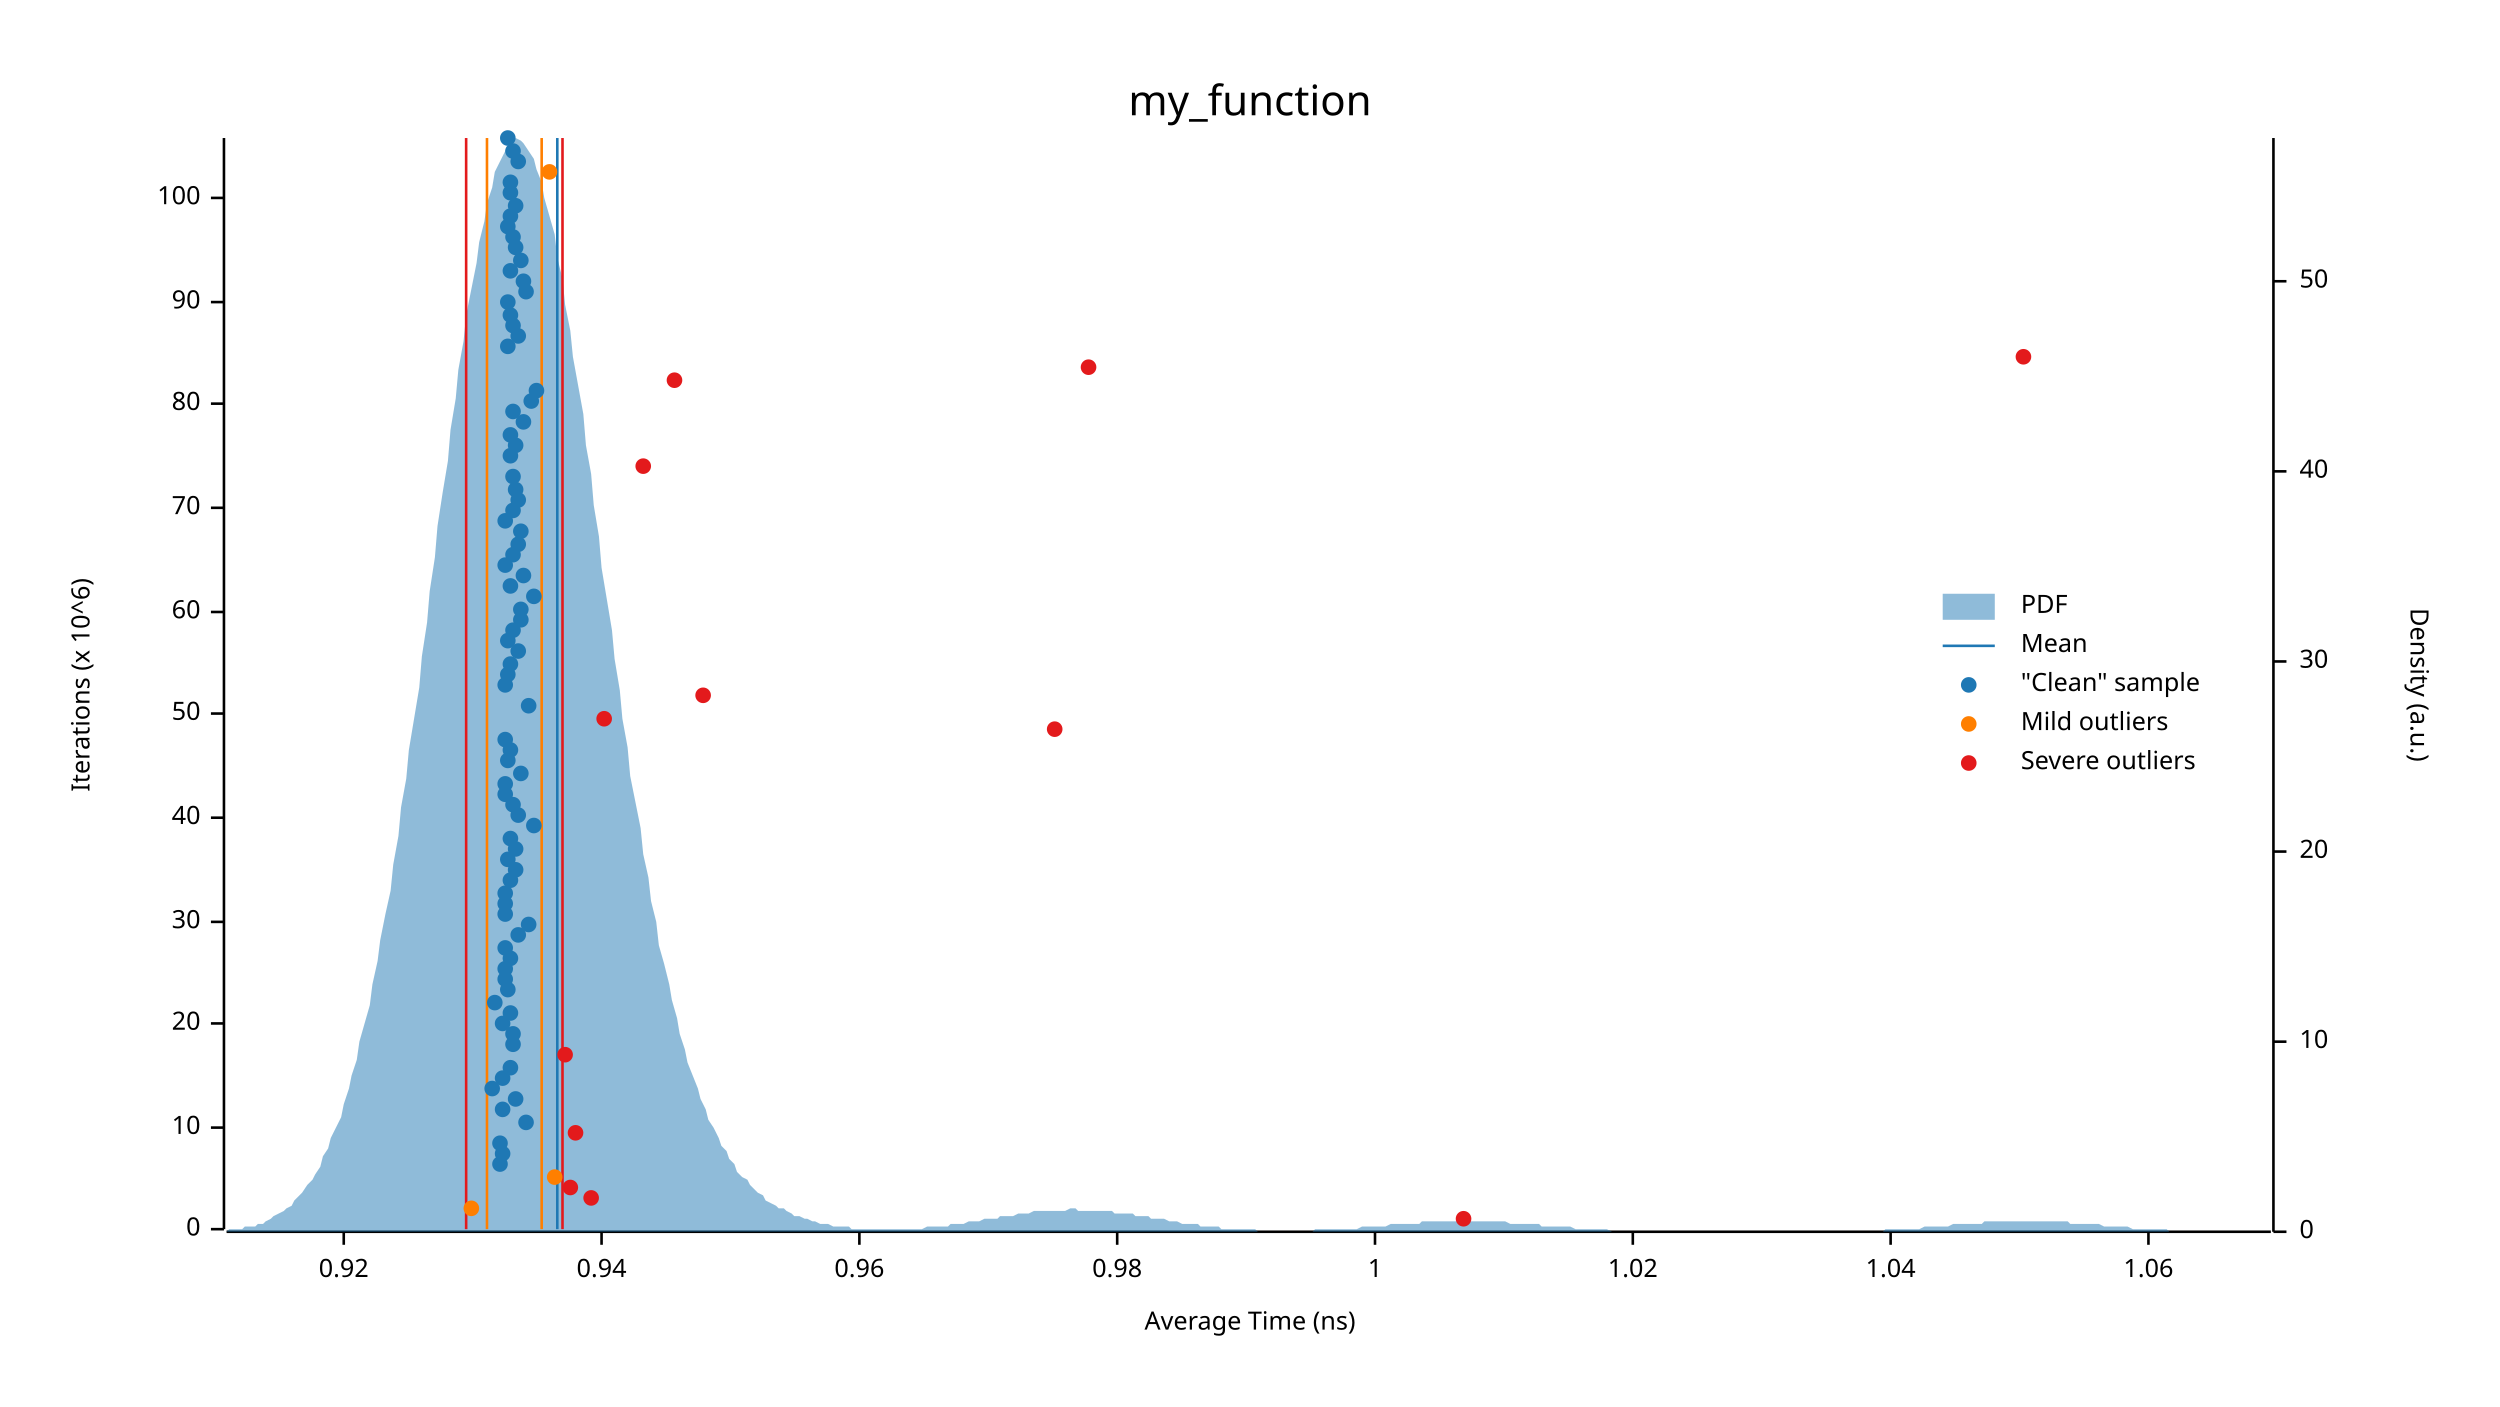
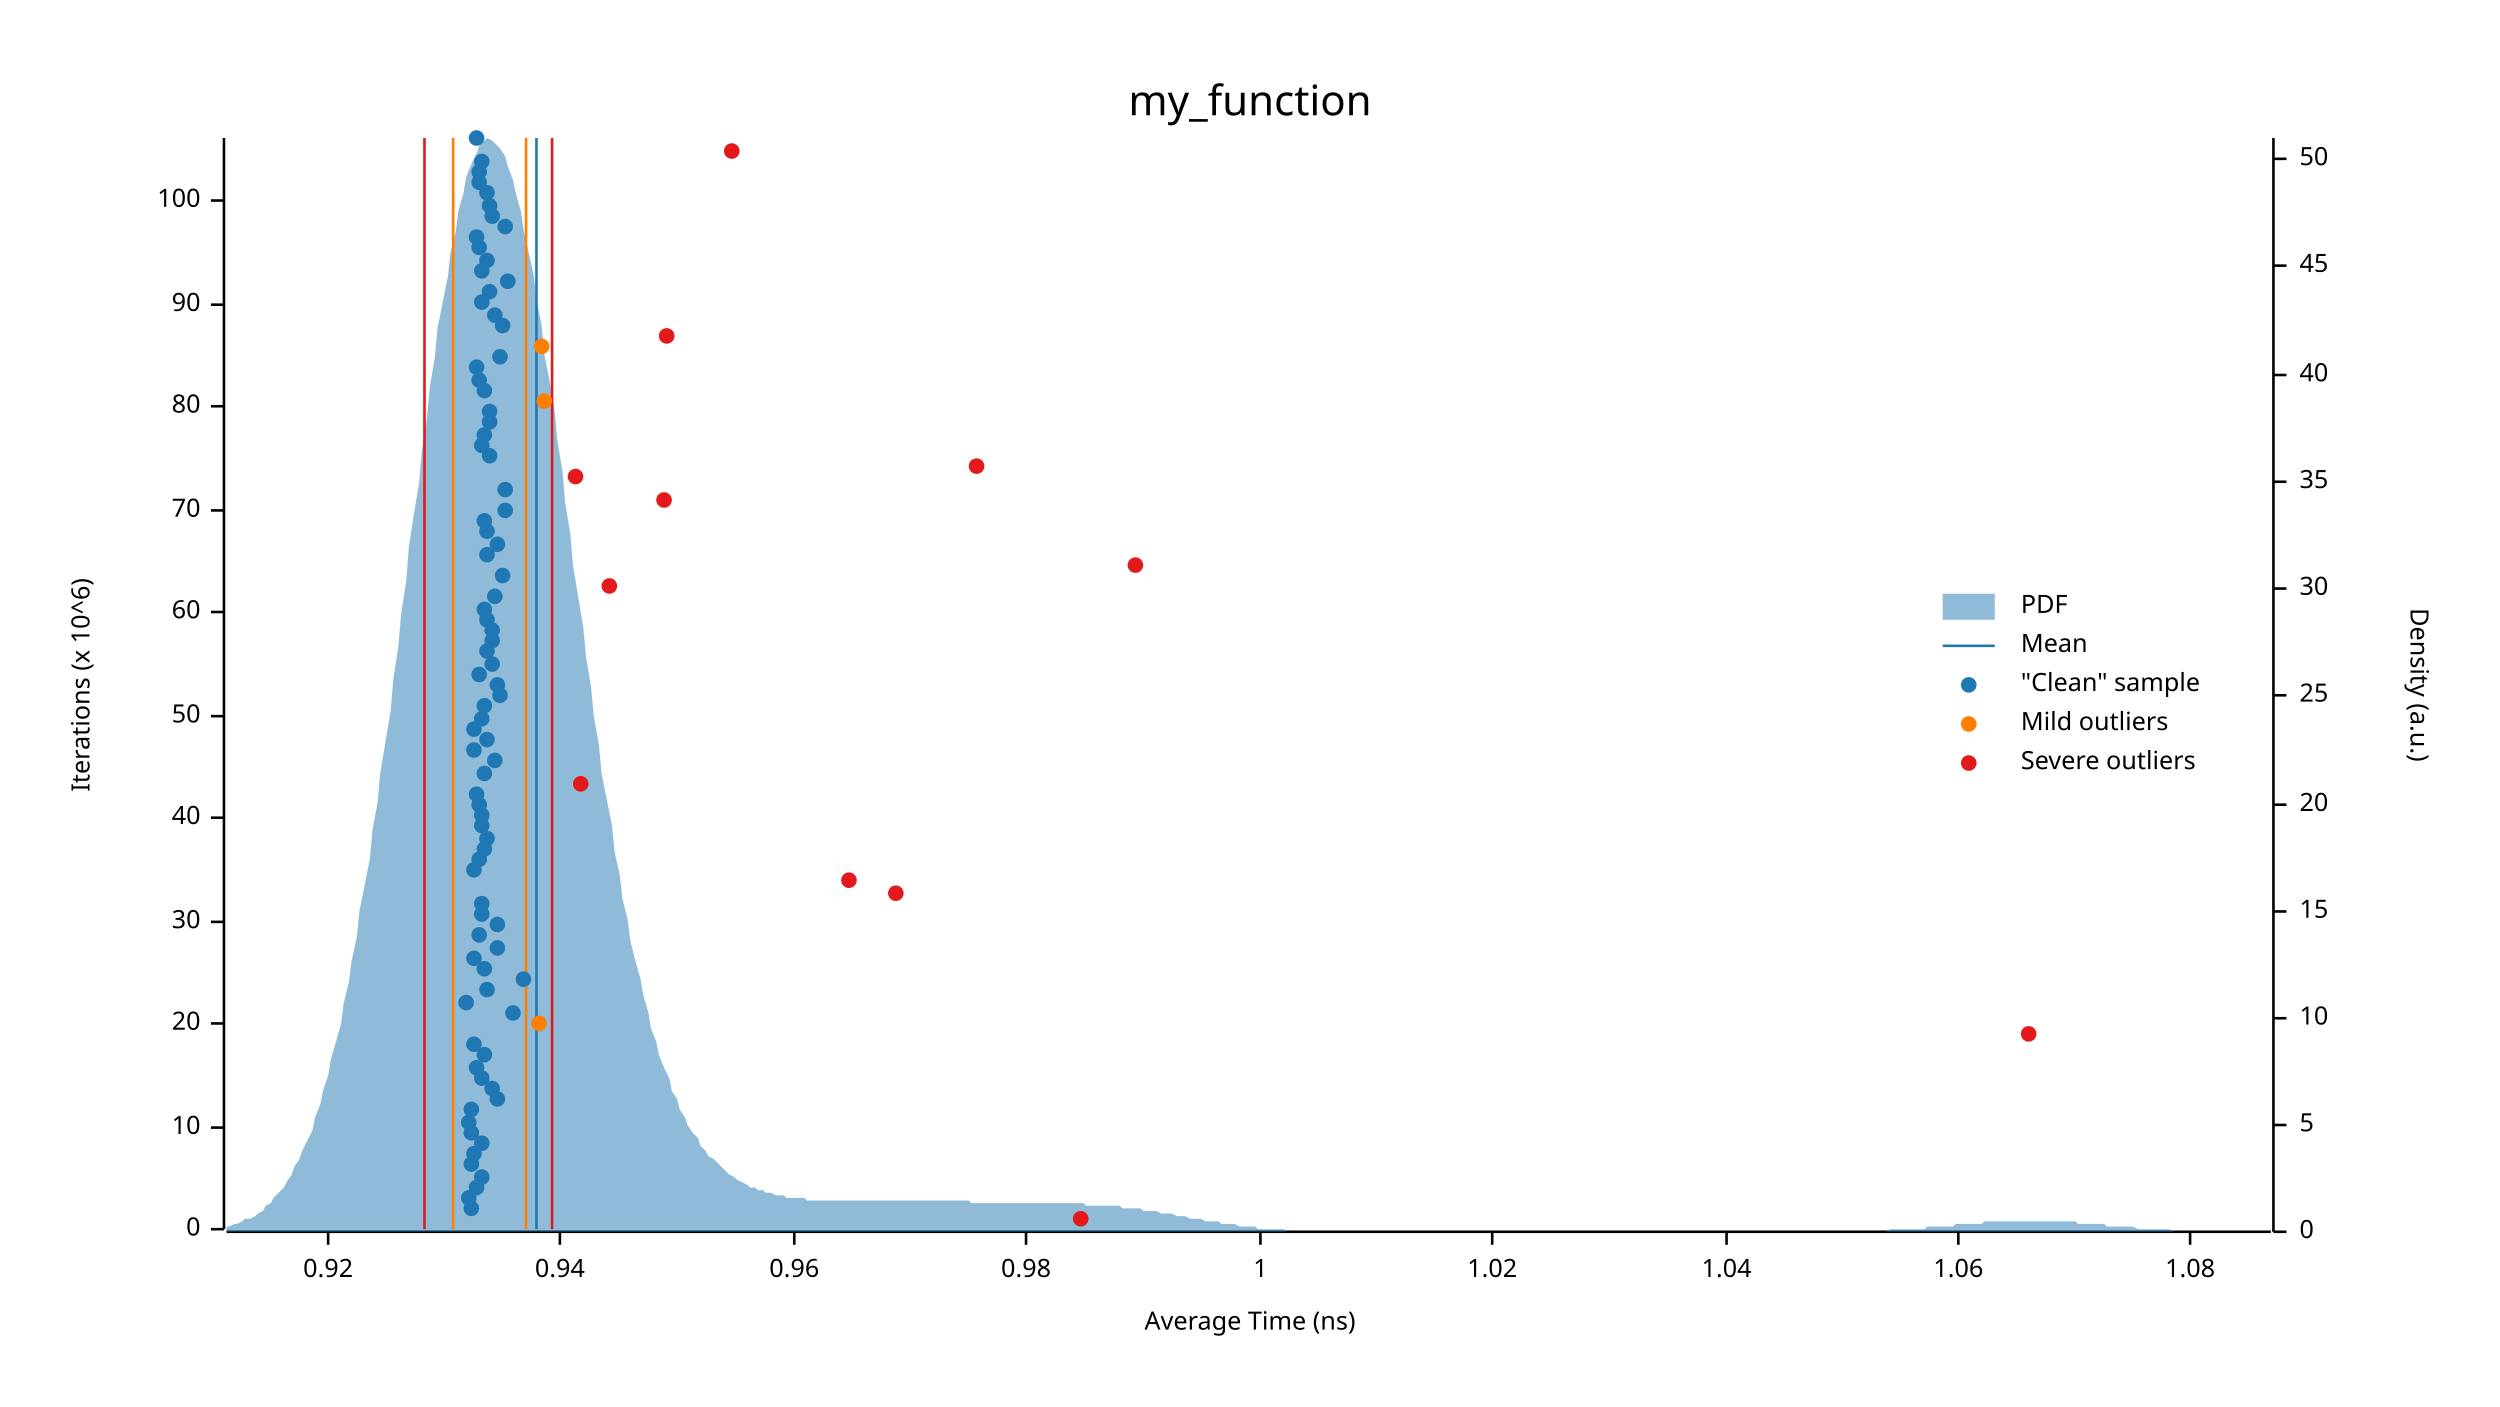
<svg xmlns="http://www.w3.org/2000/svg" width="960" height="540" viewBox="0 0 960 540">
  <text x="480" y="32" dy="0.76em" text-anchor="middle" font-family="sans-serif" font-size="16.129" opacity="1" fill="#000000">
my_function
</text>
  <text x="27" y="263" dy="0.76em" text-anchor="middle" font-family="sans-serif" font-size="9.677" opacity="1" fill="#000000" transform="rotate(270, 27, 263)">
Iterations (x 10^6)
</text>
  <text x="480" y="513" dy="-0.5ex" text-anchor="middle" font-family="sans-serif" font-size="9.677" opacity="1" fill="#000000">
Average Time (ns)
</text>
  <polyline fill="none" opacity="1" stroke="#000000" stroke-width="1" points="86,53 86,472 " />
  <text x="77" y="472" dy="0.5ex" text-anchor="end" font-family="sans-serif" font-size="9.677" opacity="1" fill="#000000">
0
</text>
  <polyline fill="none" opacity="1" stroke="#000000" stroke-width="1" points="81,472 86,472 " />
  <text x="77" y="433" dy="0.5ex" text-anchor="end" font-family="sans-serif" font-size="9.677" opacity="1" fill="#000000">
10
</text>
  <polyline fill="none" opacity="1" stroke="#000000" stroke-width="1" points="81,433 86,433 " />
  <text x="77" y="393" dy="0.5ex" text-anchor="end" font-family="sans-serif" font-size="9.677" opacity="1" fill="#000000">
20
</text>
  <polyline fill="none" opacity="1" stroke="#000000" stroke-width="1" points="81,393 86,393 " />
  <text x="77" y="354" dy="0.5ex" text-anchor="end" font-family="sans-serif" font-size="9.677" opacity="1" fill="#000000">
30
</text>
  <polyline fill="none" opacity="1" stroke="#000000" stroke-width="1" points="81,354 86,354 " />
  <text x="77" y="314" dy="0.5ex" text-anchor="end" font-family="sans-serif" font-size="9.677" opacity="1" fill="#000000">
40
</text>
  <polyline fill="none" opacity="1" stroke="#000000" stroke-width="1" points="81,314 86,314 " />
-   <text x="77" y="274" dy="0.5ex" text-anchor="end" font-family="sans-serif" font-size="9.677" opacity="1" fill="#000000">
+   <text x="77" y="275" dy="0.5ex" text-anchor="end" font-family="sans-serif" font-size="9.677" opacity="1" fill="#000000">
50
</text>
-   <polyline fill="none" opacity="1" stroke="#000000" stroke-width="1" points="81,274 86,274 " />
+   <polyline fill="none" opacity="1" stroke="#000000" stroke-width="1" points="81,275 86,275 " />
  <text x="77" y="235" dy="0.5ex" text-anchor="end" font-family="sans-serif" font-size="9.677" opacity="1" fill="#000000">
60
</text>
  <polyline fill="none" opacity="1" stroke="#000000" stroke-width="1" points="81,235 86,235 " />
-   <text x="77" y="195" dy="0.5ex" text-anchor="end" font-family="sans-serif" font-size="9.677" opacity="1" fill="#000000">
+   <text x="77" y="196" dy="0.5ex" text-anchor="end" font-family="sans-serif" font-size="9.677" opacity="1" fill="#000000">
70
</text>
-   <polyline fill="none" opacity="1" stroke="#000000" stroke-width="1" points="81,195 86,195 " />
-   <text x="77" y="155" dy="0.5ex" text-anchor="end" font-family="sans-serif" font-size="9.677" opacity="1" fill="#000000">
+   <polyline fill="none" opacity="1" stroke="#000000" stroke-width="1" points="81,196 86,196 " />
+   <text x="77" y="156" dy="0.5ex" text-anchor="end" font-family="sans-serif" font-size="9.677" opacity="1" fill="#000000">
80
</text>
-   <polyline fill="none" opacity="1" stroke="#000000" stroke-width="1" points="81,155 86,155 " />
-   <text x="77" y="116" dy="0.5ex" text-anchor="end" font-family="sans-serif" font-size="9.677" opacity="1" fill="#000000">
+   <polyline fill="none" opacity="1" stroke="#000000" stroke-width="1" points="81,156 86,156 " />
+   <text x="77" y="117" dy="0.5ex" text-anchor="end" font-family="sans-serif" font-size="9.677" opacity="1" fill="#000000">
90
</text>
-   <polyline fill="none" opacity="1" stroke="#000000" stroke-width="1" points="81,116 86,116 " />
-   <text x="77" y="76" dy="0.5ex" text-anchor="end" font-family="sans-serif" font-size="9.677" opacity="1" fill="#000000">
+   <polyline fill="none" opacity="1" stroke="#000000" stroke-width="1" points="81,117 86,117 " />
+   <text x="77" y="77" dy="0.5ex" text-anchor="end" font-family="sans-serif" font-size="9.677" opacity="1" fill="#000000">
100
</text>
-   <polyline fill="none" opacity="1" stroke="#000000" stroke-width="1" points="81,76 86,76 " />
+   <polyline fill="none" opacity="1" stroke="#000000" stroke-width="1" points="81,77 86,77 " />
  <polyline fill="none" opacity="1" stroke="#000000" stroke-width="1" points="87,473 872,473 " />
-   <text x="132" y="483" dy="0.76em" text-anchor="middle" font-family="sans-serif" font-size="9.677" opacity="1" fill="#000000">
+   <text x="126" y="483" dy="0.76em" text-anchor="middle" font-family="sans-serif" font-size="9.677" opacity="1" fill="#000000">
0.92
</text>
-   <polyline fill="none" opacity="1" stroke="#000000" stroke-width="1" points="132,473 132,478 " />
-   <text x="231" y="483" dy="0.76em" text-anchor="middle" font-family="sans-serif" font-size="9.677" opacity="1" fill="#000000">
+   <polyline fill="none" opacity="1" stroke="#000000" stroke-width="1" points="126,473 126,478 " />
+   <text x="215" y="483" dy="0.76em" text-anchor="middle" font-family="sans-serif" font-size="9.677" opacity="1" fill="#000000">
0.94
</text>
-   <polyline fill="none" opacity="1" stroke="#000000" stroke-width="1" points="231,473 231,478 " />
-   <text x="330" y="483" dy="0.76em" text-anchor="middle" font-family="sans-serif" font-size="9.677" opacity="1" fill="#000000">
+   <polyline fill="none" opacity="1" stroke="#000000" stroke-width="1" points="215,473 215,478 " />
+   <text x="305" y="483" dy="0.76em" text-anchor="middle" font-family="sans-serif" font-size="9.677" opacity="1" fill="#000000">
0.96
</text>
-   <polyline fill="none" opacity="1" stroke="#000000" stroke-width="1" points="330,473 330,478 " />
-   <text x="429" y="483" dy="0.76em" text-anchor="middle" font-family="sans-serif" font-size="9.677" opacity="1" fill="#000000">
+   <polyline fill="none" opacity="1" stroke="#000000" stroke-width="1" points="305,473 305,478 " />
+   <text x="394" y="483" dy="0.76em" text-anchor="middle" font-family="sans-serif" font-size="9.677" opacity="1" fill="#000000">
0.98
</text>
-   <polyline fill="none" opacity="1" stroke="#000000" stroke-width="1" points="429,473 429,478 " />
-   <text x="528" y="483" dy="0.76em" text-anchor="middle" font-family="sans-serif" font-size="9.677" opacity="1" fill="#000000">
+   <polyline fill="none" opacity="1" stroke="#000000" stroke-width="1" points="394,473 394,478 " />
+   <text x="484" y="483" dy="0.76em" text-anchor="middle" font-family="sans-serif" font-size="9.677" opacity="1" fill="#000000">
1
</text>
-   <polyline fill="none" opacity="1" stroke="#000000" stroke-width="1" points="528,473 528,478 " />
-   <text x="627" y="483" dy="0.76em" text-anchor="middle" font-family="sans-serif" font-size="9.677" opacity="1" fill="#000000">
+   <polyline fill="none" opacity="1" stroke="#000000" stroke-width="1" points="484,473 484,478 " />
+   <text x="573" y="483" dy="0.76em" text-anchor="middle" font-family="sans-serif" font-size="9.677" opacity="1" fill="#000000">
1.02
</text>
-   <polyline fill="none" opacity="1" stroke="#000000" stroke-width="1" points="627,473 627,478 " />
-   <text x="726" y="483" dy="0.76em" text-anchor="middle" font-family="sans-serif" font-size="9.677" opacity="1" fill="#000000">
+   <polyline fill="none" opacity="1" stroke="#000000" stroke-width="1" points="573,473 573,478 " />
+   <text x="663" y="483" dy="0.76em" text-anchor="middle" font-family="sans-serif" font-size="9.677" opacity="1" fill="#000000">
1.04
</text>
-   <polyline fill="none" opacity="1" stroke="#000000" stroke-width="1" points="726,473 726,478 " />
-   <text x="825" y="483" dy="0.76em" text-anchor="middle" font-family="sans-serif" font-size="9.677" opacity="1" fill="#000000">
+   <polyline fill="none" opacity="1" stroke="#000000" stroke-width="1" points="663,473 663,478 " />
+   <text x="752" y="483" dy="0.76em" text-anchor="middle" font-family="sans-serif" font-size="9.677" opacity="1" fill="#000000">
1.06
</text>
-   <polyline fill="none" opacity="1" stroke="#000000" stroke-width="1" points="825,473 825,478 " />
+   <polyline fill="none" opacity="1" stroke="#000000" stroke-width="1" points="752,473 752,478 " />
+   <text x="841" y="483" dy="0.76em" text-anchor="middle" font-family="sans-serif" font-size="9.677" opacity="1" fill="#000000">
+ 1.08
+ </text>
+   <polyline fill="none" opacity="1" stroke="#000000" stroke-width="1" points="841,473 841,478 " />
  <text x="933" y="263" dy="0.76em" text-anchor="middle" font-family="sans-serif" font-size="9.677" opacity="1" fill="#000000" transform="rotate(90, 933, 263)">
Density (a.u.)
</text>
  <polyline fill="none" opacity="1" stroke="#000000" stroke-width="1" points="873,53 873,473 " />
  <text x="883" y="473" dy="0.5ex" text-anchor="start" font-family="sans-serif" font-size="9.677" opacity="1" fill="#000000">
0
</text>
  <polyline fill="none" opacity="1" stroke="#000000" stroke-width="1" points="873,473 878,473 " />
-   <text x="883" y="400" dy="0.5ex" text-anchor="start" font-family="sans-serif" font-size="9.677" opacity="1" fill="#000000">
+   <text x="883" y="432" dy="0.5ex" text-anchor="start" font-family="sans-serif" font-size="9.677" opacity="1" fill="#000000">
+ 5
+ </text>
+   <polyline fill="none" opacity="1" stroke="#000000" stroke-width="1" points="873,432 878,432 " />
+   <text x="883" y="391" dy="0.5ex" text-anchor="start" font-family="sans-serif" font-size="9.677" opacity="1" fill="#000000">
10
</text>
-   <polyline fill="none" opacity="1" stroke="#000000" stroke-width="1" points="873,400 878,400 " />
-   <text x="883" y="327" dy="0.5ex" text-anchor="start" font-family="sans-serif" font-size="9.677" opacity="1" fill="#000000">
+   <polyline fill="none" opacity="1" stroke="#000000" stroke-width="1" points="873,391 878,391 " />
+   <text x="883" y="350" dy="0.5ex" text-anchor="start" font-family="sans-serif" font-size="9.677" opacity="1" fill="#000000">
+ 15
+ </text>
+   <polyline fill="none" opacity="1" stroke="#000000" stroke-width="1" points="873,350 878,350 " />
+   <text x="883" y="309" dy="0.5ex" text-anchor="start" font-family="sans-serif" font-size="9.677" opacity="1" fill="#000000">
20
</text>
-   <polyline fill="none" opacity="1" stroke="#000000" stroke-width="1" points="873,327 878,327 " />
-   <text x="883" y="254" dy="0.5ex" text-anchor="start" font-family="sans-serif" font-size="9.677" opacity="1" fill="#000000">
+   <polyline fill="none" opacity="1" stroke="#000000" stroke-width="1" points="873,309 878,309 " />
+   <text x="883" y="267" dy="0.5ex" text-anchor="start" font-family="sans-serif" font-size="9.677" opacity="1" fill="#000000">
+ 25
+ </text>
+   <polyline fill="none" opacity="1" stroke="#000000" stroke-width="1" points="873,267 878,267 " />
+   <text x="883" y="226" dy="0.5ex" text-anchor="start" font-family="sans-serif" font-size="9.677" opacity="1" fill="#000000">
30
</text>
-   <polyline fill="none" opacity="1" stroke="#000000" stroke-width="1" points="873,254 878,254 " />
-   <text x="883" y="181" dy="0.5ex" text-anchor="start" font-family="sans-serif" font-size="9.677" opacity="1" fill="#000000">
+   <polyline fill="none" opacity="1" stroke="#000000" stroke-width="1" points="873,226 878,226 " />
+   <text x="883" y="185" dy="0.5ex" text-anchor="start" font-family="sans-serif" font-size="9.677" opacity="1" fill="#000000">
+ 35
+ </text>
+   <polyline fill="none" opacity="1" stroke="#000000" stroke-width="1" points="873,185 878,185 " />
+   <text x="883" y="144" dy="0.5ex" text-anchor="start" font-family="sans-serif" font-size="9.677" opacity="1" fill="#000000">
40
</text>
-   <polyline fill="none" opacity="1" stroke="#000000" stroke-width="1" points="873,181 878,181 " />
-   <text x="883" y="108" dy="0.5ex" text-anchor="start" font-family="sans-serif" font-size="9.677" opacity="1" fill="#000000">
+   <polyline fill="none" opacity="1" stroke="#000000" stroke-width="1" points="873,144 878,144 " />
+   <text x="883" y="102" dy="0.5ex" text-anchor="start" font-family="sans-serif" font-size="9.677" opacity="1" fill="#000000">
+ 45
+ </text>
+   <polyline fill="none" opacity="1" stroke="#000000" stroke-width="1" points="873,102 878,102 " />
+   <text x="883" y="61" dy="0.5ex" text-anchor="start" font-family="sans-serif" font-size="9.677" opacity="1" fill="#000000">
50
</text>
-   <polyline fill="none" opacity="1" stroke="#000000" stroke-width="1" points="873,108 878,108 " />
-   <polygon opacity="0.5" fill="#1F78B4" points="87,473 88,472 90,472 91,472 93,472 94,471 96,471 98,471 99,470 101,470 102,469 104,468 105,467 107,466 109,465 110,464 112,463 113,461 115,459 116,458 118,455 120,453 121,451 123,448 124,444 126,441 127,437 129,433 131,429 132,424 134,418 135,413 137,407 138,400 140,393 142,386 143,378 145,369 146,361 148,351 150,342 151,332 153,321 154,310 156,299 157,288 159,276 161,264 162,252 164,239 165,227 167,214 168,202 170,189 172,177 173,165 175,153 176,142 178,131 179,121 181,111 183,101 184,93 186,85 187,78 189,72 190,66 192,62 194,58 195,56 197,54 198,53 200,54 201,55 203,58 205,61 206,65 208,70 209,76 211,83 213,90 214,99 216,107 217,117 219,127 220,137 222,148 224,159 225,171 227,182 228,194 230,206 231,218 233,230 235,242 236,253 238,265 239,276 241,287 242,298 244,308 246,318 247,328 249,337 250,346 252,354 253,363 255,370 257,378 258,384 260,391 261,397 263,403 264,408 266,413 268,418 269,422 271,426 272,430 274,433 276,437 277,440 279,442 280,445 282,447 283,450 285,452 287,453 288,455 290,457 291,458 293,459 294,461 296,462 298,463 299,464 301,464 302,465 304,466 305,467 307,467 309,468 310,468 312,469 313,469 315,470 316,470 318,470 320,471 321,471 323,471 324,471 326,471 327,472 329,472 331,472 332,472 334,472 335,472 337,472 339,472 340,472 342,472 343,472 345,472 346,472 348,472 350,472 351,472 353,472 354,472 356,471 357,471 359,471 361,471 362,471 364,471 365,470 367,470 368,470 370,470 372,469 373,469 375,469 376,469 378,468 379,468 381,468 383,468 384,467 386,467 387,467 389,467 391,466 392,466 394,466 395,466 397,465 398,465 400,465 402,465 403,465 405,465 406,465 408,465 409,465 411,464 413,464 414,465 416,465 417,465 419,465 420,465 422,465 424,465 425,465 427,465 428,466 430,466 431,466 433,466 435,466 436,467 438,467 439,467 441,467 442,468 444,468 446,468 447,468 449,469 450,469 452,469 454,470 455,470 457,470 458,470 460,470 461,471 463,471 465,471 466,471 468,471 469,472 471,472 472,472 474,472 476,472 477,472 479,472 480,472 482,472 483,473 485,473 487,473 488,473 490,473 491,473 493,473 494,473 496,473 498,473 499,473 501,473 502,473 504,473 505,472 507,472 509,472 510,472 512,472 513,472 515,472 517,472 518,472 520,472 521,472 523,471 524,471 526,471 528,471 529,471 531,471 532,471 534,470 535,470 537,470 539,470 540,470 542,470 543,470 545,470 546,469 548,469 550,469 551,469 553,469 554,469 556,469 557,469 559,469 561,469 562,469 564,469 565,469 567,469 568,469 570,469 572,469 573,469 575,469 576,469 578,469 580,470 581,470 583,470 584,470 586,470 587,470 589,470 591,470 592,471 594,471 595,471 597,471 598,471 600,471 602,471 603,471 605,472 606,472 608,472 609,472 611,472 613,472 614,472 616,472 617,472 619,473 620,473 622,473 624,473 625,473 627,473 628,473 630,473 632,473 633,473 635,473 636,473 638,473 639,473 641,473 643,473 644,473 646,473 647,473 649,473 650,473 652,473 654,473 655,473 657,473 658,473 660,473 661,473 663,473 665,473 666,473 668,473 669,473 671,473 672,473 674,473 676,473 677,473 679,473 680,473 682,473 683,473 685,473 687,473 688,473 690,473 691,473 693,473 695,473 696,473 698,473 699,473 701,473 702,473 704,473 706,473 707,473 709,473 710,473 712,473 713,473 715,473 717,473 718,473 720,473 721,473 723,473 724,472 726,472 728,472 729,472 731,472 732,472 734,472 735,472 737,472 739,471 740,471 742,471 743,471 745,471 746,471 748,471 750,470 751,470 753,470 754,470 756,470 758,470 759,470 761,470 762,469 764,469 765,469 767,469 769,469 770,469 772,469 773,469 775,469 776,469 778,469 780,469 781,469 783,469 784,469 786,469 787,469 789,469 791,469 792,469 794,469 795,470 797,470 798,470 800,470 802,470 803,470 805,470 806,470 808,471 809,471 811,471 813,471 814,471 816,471 817,471 819,472 821,472 822,472 824,472 825,472 827,472 828,472 830,472 832,472 833,473 835,473 836,473 838,473 839,473 841,473 843,473 844,473 846,473 847,473 849,473 850,473 852,473 854,473 855,473 857,473 858,473 860,473 861,473 863,473 865,473 866,473 868,473 869,473 871,473 873,473 873,473 87,473 " />
-   <polyline fill="none" opacity="1" stroke="#1F78B4" stroke-width="1" points="214,472 214,53 " />
-   <polyline fill="none" opacity="1" stroke="#FF7F00" stroke-width="1" points="187,472 187,53 " />
-   <polyline fill="none" opacity="1" stroke="#FF7F00" stroke-width="1" points="208,472 208,53 " />
-   <polyline fill="none" opacity="1" stroke="#E31A1C" stroke-width="1" points="179,472 179,53 " />
-   <polyline fill="none" opacity="1" stroke="#E31A1C" stroke-width="1" points="216,472 216,53 " />
-   <circle cx="192" cy="447" r="3" opacity="1" fill="#1F78B4" stroke="none" stroke-width="1" />
-   <circle cx="193" cy="443" r="3" opacity="1" fill="#1F78B4" stroke="none" stroke-width="1" />
-   <circle cx="192" cy="439" r="3" opacity="1" fill="#1F78B4" stroke="none" stroke-width="1" />
-   <circle cx="202" cy="431" r="3" opacity="1" fill="#1F78B4" stroke="none" stroke-width="1" />
-   <circle cx="193" cy="426" r="3" opacity="1" fill="#1F78B4" stroke="none" stroke-width="1" />
-   <circle cx="198" cy="422" r="3" opacity="1" fill="#1F78B4" stroke="none" stroke-width="1" />
+   <polyline fill="none" opacity="1" stroke="#000000" stroke-width="1" points="873,61 878,61 " />
+   <polygon opacity="0.5" fill="#1F78B4" points="87,471 88,471 90,470 91,470 93,469 94,468 96,468 98,467 99,466 101,465 102,463 104,462 105,460 107,458 109,456 110,454 112,451 113,448 115,445 116,442 118,438 120,434 121,429 123,424 124,419 126,413 127,407 129,400 131,393 132,385 134,377 135,369 137,360 138,350 140,340 142,330 143,319 145,308 146,297 148,285 150,273 151,261 153,248 154,236 156,223 157,210 159,197 161,185 162,173 164,160 165,149 167,137 168,126 170,116 172,106 173,97 175,89 176,81 178,74 179,68 181,63 183,59 184,56 186,54 187,53 189,54 190,55 192,57 194,60 195,64 197,69 198,74 200,81 201,88 203,97 205,106 206,115 208,125 209,136 211,146 213,158 214,169 216,181 217,193 219,205 220,217 222,229 224,241 225,252 227,264 228,275 230,286 231,297 233,307 235,317 236,327 238,336 239,345 241,353 242,361 244,369 246,376 247,382 249,389 250,395 252,400 253,405 255,410 257,414 258,419 260,422 261,426 263,429 264,432 266,435 268,437 269,440 271,442 272,444 274,445 276,447 277,448 279,450 280,451 282,452 283,453 285,454 287,455 288,456 290,456 291,457 293,457 294,458 296,458 298,459 299,459 301,459 302,460 304,460 305,460 307,460 309,460 310,461 312,461 313,461 315,461 316,461 318,461 320,461 321,461 323,461 324,461 326,461 327,461 329,461 331,461 332,461 334,461 335,461 337,461 339,461 340,461 342,461 343,461 345,461 346,461 348,461 350,461 351,461 353,461 354,461 356,461 357,461 359,461 361,461 362,461 364,461 365,461 367,461 368,461 370,461 372,461 373,462 375,462 376,462 378,462 379,462 381,462 383,462 384,462 386,462 387,462 389,462 391,462 392,462 394,462 395,462 397,462 398,462 400,462 402,462 403,462 405,462 406,462 408,462 409,462 411,462 413,462 414,462 416,462 417,463 419,463 420,463 422,463 424,463 425,463 427,463 428,463 430,463 431,464 433,464 435,464 436,464 438,464 439,465 441,465 442,465 444,465 446,466 447,466 449,466 450,466 452,467 454,467 455,467 457,468 458,468 460,468 461,468 463,469 465,469 466,469 468,469 469,470 471,470 472,470 474,470 476,471 477,471 479,471 480,471 482,471 483,472 485,472 487,472 488,472 490,472 491,472 493,472 494,473 496,473 498,473 499,473 501,473 502,473 504,473 505,473 507,473 509,473 510,473 512,473 513,473 515,473 517,473 518,473 520,473 521,473 523,473 524,473 526,473 528,473 529,473 531,473 532,473 534,473 535,473 537,473 539,473 540,473 542,473 543,473 545,473 546,473 548,473 550,473 551,473 553,473 554,473 556,473 557,473 559,473 561,473 562,473 564,473 565,473 567,473 568,473 570,473 572,473 573,473 575,473 576,473 578,473 580,473 581,473 583,473 584,473 586,473 587,473 589,473 591,473 592,473 594,473 595,473 597,473 598,473 600,473 602,473 603,473 605,473 606,473 608,473 609,473 611,473 613,473 614,473 616,473 617,473 619,473 620,473 622,473 624,473 625,473 627,473 628,473 630,473 632,473 633,473 635,473 636,473 638,473 639,473 641,473 643,473 644,473 646,473 647,473 649,473 650,473 652,473 654,473 655,473 657,473 658,473 660,473 661,473 663,473 665,473 666,473 668,473 669,473 671,473 672,473 674,473 676,473 677,473 679,473 680,473 682,473 683,473 685,473 687,473 688,473 690,473 691,473 693,473 695,473 696,473 698,473 699,473 701,473 702,473 704,473 706,473 707,473 709,473 710,473 712,473 713,473 715,473 717,473 718,473 720,473 721,473 723,473 724,473 726,472 728,472 729,472 731,472 732,472 734,472 735,472 737,472 739,472 740,471 742,471 743,471 745,471 746,471 748,471 750,471 751,470 753,470 754,470 756,470 758,470 759,470 761,470 762,469 764,469 765,469 767,469 769,469 770,469 772,469 773,469 775,469 776,469 778,469 780,469 781,469 783,469 784,469 786,469 787,469 789,469 791,469 792,469 794,469 795,469 797,469 798,470 800,470 802,470 803,470 805,470 806,470 808,470 809,471 811,471 813,471 814,471 816,471 817,471 819,471 821,472 822,472 824,472 825,472 827,472 828,472 830,472 832,472 833,472 835,473 836,473 838,473 839,473 841,473 843,473 844,473 846,473 847,473 849,473 850,473 852,473 854,473 855,473 857,473 858,473 860,473 861,473 863,473 865,473 866,473 868,473 869,473 871,473 873,473 873,473 87,473 " />
+   <polyline fill="none" opacity="1" stroke="#1F78B4" stroke-width="1" points="206,472 206,53 " />
+   <polyline fill="none" opacity="1" stroke="#FF7F00" stroke-width="1" points="174,472 174,53 " />
+   <polyline fill="none" opacity="1" stroke="#FF7F00" stroke-width="1" points="202,472 202,53 " />
+   <polyline fill="none" opacity="1" stroke="#E31A1C" stroke-width="1" points="163,472 163,53 " />
+   <polyline fill="none" opacity="1" stroke="#E31A1C" stroke-width="1" points="212,472 212,53 " />
+   <circle cx="181" cy="464" r="3" opacity="1" fill="#1F78B4" stroke="none" stroke-width="1" />
+   <circle cx="180" cy="460" r="3" opacity="1" fill="#1F78B4" stroke="none" stroke-width="1" />
+   <circle cx="183" cy="456" r="3" opacity="1" fill="#1F78B4" stroke="none" stroke-width="1" />
+   <circle cx="185" cy="452" r="3" opacity="1" fill="#1F78B4" stroke="none" stroke-width="1" />
+   <circle cx="181" cy="447" r="3" opacity="1" fill="#1F78B4" stroke="none" stroke-width="1" />
+   <circle cx="182" cy="443" r="3" opacity="1" fill="#1F78B4" stroke="none" stroke-width="1" />
+   <circle cx="185" cy="439" r="3" opacity="1" fill="#1F78B4" stroke="none" stroke-width="1" />
+   <circle cx="181" cy="435" r="3" opacity="1" fill="#1F78B4" stroke="none" stroke-width="1" />
+   <circle cx="180" cy="431" r="3" opacity="1" fill="#1F78B4" stroke="none" stroke-width="1" />
+   <circle cx="181" cy="426" r="3" opacity="1" fill="#1F78B4" stroke="none" stroke-width="1" />
+   <circle cx="191" cy="422" r="3" opacity="1" fill="#1F78B4" stroke="none" stroke-width="1" />
  <circle cx="189" cy="418" r="3" opacity="1" fill="#1F78B4" stroke="none" stroke-width="1" />
-   <circle cx="193" cy="414" r="3" opacity="1" fill="#1F78B4" stroke="none" stroke-width="1" />
-   <circle cx="196" cy="410" r="3" opacity="1" fill="#1F78B4" stroke="none" stroke-width="1" />
-   <circle cx="197" cy="401" r="3" opacity="1" fill="#1F78B4" stroke="none" stroke-width="1" />
-   <circle cx="197" cy="397" r="3" opacity="1" fill="#1F78B4" stroke="none" stroke-width="1" />
-   <circle cx="193" cy="393" r="3" opacity="1" fill="#1F78B4" stroke="none" stroke-width="1" />
-   <circle cx="196" cy="389" r="3" opacity="1" fill="#1F78B4" stroke="none" stroke-width="1" />
-   <circle cx="190" cy="385" r="3" opacity="1" fill="#1F78B4" stroke="none" stroke-width="1" />
-   <circle cx="195" cy="380" r="3" opacity="1" fill="#1F78B4" stroke="none" stroke-width="1" />
-   <circle cx="194" cy="376" r="3" opacity="1" fill="#1F78B4" stroke="none" stroke-width="1" />
-   <circle cx="194" cy="372" r="3" opacity="1" fill="#1F78B4" stroke="none" stroke-width="1" />
-   <circle cx="196" cy="368" r="3" opacity="1" fill="#1F78B4" stroke="none" stroke-width="1" />
-   <circle cx="194" cy="364" r="3" opacity="1" fill="#1F78B4" stroke="none" stroke-width="1" />
-   <circle cx="199" cy="359" r="3" opacity="1" fill="#1F78B4" stroke="none" stroke-width="1" />
-   <circle cx="203" cy="355" r="3" opacity="1" fill="#1F78B4" stroke="none" stroke-width="1" />
-   <circle cx="194" cy="351" r="3" opacity="1" fill="#1F78B4" stroke="none" stroke-width="1" />
-   <circle cx="194" cy="347" r="3" opacity="1" fill="#1F78B4" stroke="none" stroke-width="1" />
-   <circle cx="194" cy="343" r="3" opacity="1" fill="#1F78B4" stroke="none" stroke-width="1" />
-   <circle cx="196" cy="338" r="3" opacity="1" fill="#1F78B4" stroke="none" stroke-width="1" />
-   <circle cx="198" cy="334" r="3" opacity="1" fill="#1F78B4" stroke="none" stroke-width="1" />
-   <circle cx="195" cy="330" r="3" opacity="1" fill="#1F78B4" stroke="none" stroke-width="1" />
-   <circle cx="198" cy="326" r="3" opacity="1" fill="#1F78B4" stroke="none" stroke-width="1" />
-   <circle cx="196" cy="322" r="3" opacity="1" fill="#1F78B4" stroke="none" stroke-width="1" />
-   <circle cx="205" cy="317" r="3" opacity="1" fill="#1F78B4" stroke="none" stroke-width="1" />
-   <circle cx="199" cy="313" r="3" opacity="1" fill="#1F78B4" stroke="none" stroke-width="1" />
-   <circle cx="197" cy="309" r="3" opacity="1" fill="#1F78B4" stroke="none" stroke-width="1" />
-   <circle cx="194" cy="305" r="3" opacity="1" fill="#1F78B4" stroke="none" stroke-width="1" />
-   <circle cx="194" cy="301" r="3" opacity="1" fill="#1F78B4" stroke="none" stroke-width="1" />
-   <circle cx="200" cy="297" r="3" opacity="1" fill="#1F78B4" stroke="none" stroke-width="1" />
-   <circle cx="195" cy="292" r="3" opacity="1" fill="#1F78B4" stroke="none" stroke-width="1" />
-   <circle cx="196" cy="288" r="3" opacity="1" fill="#1F78B4" stroke="none" stroke-width="1" />
-   <circle cx="194" cy="284" r="3" opacity="1" fill="#1F78B4" stroke="none" stroke-width="1" />
-   <circle cx="203" cy="271" r="3" opacity="1" fill="#1F78B4" stroke="none" stroke-width="1" />
-   <circle cx="194" cy="263" r="3" opacity="1" fill="#1F78B4" stroke="none" stroke-width="1" />
-   <circle cx="195" cy="259" r="3" opacity="1" fill="#1F78B4" stroke="none" stroke-width="1" />
-   <circle cx="196" cy="255" r="3" opacity="1" fill="#1F78B4" stroke="none" stroke-width="1" />
-   <circle cx="199" cy="250" r="3" opacity="1" fill="#1F78B4" stroke="none" stroke-width="1" />
-   <circle cx="195" cy="246" r="3" opacity="1" fill="#1F78B4" stroke="none" stroke-width="1" />
-   <circle cx="197" cy="242" r="3" opacity="1" fill="#1F78B4" stroke="none" stroke-width="1" />
-   <circle cx="200" cy="238" r="3" opacity="1" fill="#1F78B4" stroke="none" stroke-width="1" />
-   <circle cx="200" cy="234" r="3" opacity="1" fill="#1F78B4" stroke="none" stroke-width="1" />
-   <circle cx="205" cy="229" r="3" opacity="1" fill="#1F78B4" stroke="none" stroke-width="1" />
-   <circle cx="196" cy="225" r="3" opacity="1" fill="#1F78B4" stroke="none" stroke-width="1" />
-   <circle cx="201" cy="221" r="3" opacity="1" fill="#1F78B4" stroke="none" stroke-width="1" />
-   <circle cx="194" cy="217" r="3" opacity="1" fill="#1F78B4" stroke="none" stroke-width="1" />
-   <circle cx="197" cy="213" r="3" opacity="1" fill="#1F78B4" stroke="none" stroke-width="1" />
-   <circle cx="199" cy="209" r="3" opacity="1" fill="#1F78B4" stroke="none" stroke-width="1" />
-   <circle cx="200" cy="204" r="3" opacity="1" fill="#1F78B4" stroke="none" stroke-width="1" />
-   <circle cx="194" cy="200" r="3" opacity="1" fill="#1F78B4" stroke="none" stroke-width="1" />
-   <circle cx="197" cy="196" r="3" opacity="1" fill="#1F78B4" stroke="none" stroke-width="1" />
-   <circle cx="199" cy="192" r="3" opacity="1" fill="#1F78B4" stroke="none" stroke-width="1" />
-   <circle cx="198" cy="188" r="3" opacity="1" fill="#1F78B4" stroke="none" stroke-width="1" />
-   <circle cx="197" cy="183" r="3" opacity="1" fill="#1F78B4" stroke="none" stroke-width="1" />
-   <circle cx="196" cy="175" r="3" opacity="1" fill="#1F78B4" stroke="none" stroke-width="1" />
-   <circle cx="198" cy="171" r="3" opacity="1" fill="#1F78B4" stroke="none" stroke-width="1" />
-   <circle cx="196" cy="167" r="3" opacity="1" fill="#1F78B4" stroke="none" stroke-width="1" />
-   <circle cx="201" cy="162" r="3" opacity="1" fill="#1F78B4" stroke="none" stroke-width="1" />
-   <circle cx="197" cy="158" r="3" opacity="1" fill="#1F78B4" stroke="none" stroke-width="1" />
-   <circle cx="204" cy="154" r="3" opacity="1" fill="#1F78B4" stroke="none" stroke-width="1" />
-   <circle cx="206" cy="150" r="3" opacity="1" fill="#1F78B4" stroke="none" stroke-width="1" />
-   <circle cx="195" cy="133" r="3" opacity="1" fill="#1F78B4" stroke="none" stroke-width="1" />
-   <circle cx="199" cy="129" r="3" opacity="1" fill="#1F78B4" stroke="none" stroke-width="1" />
-   <circle cx="197" cy="125" r="3" opacity="1" fill="#1F78B4" stroke="none" stroke-width="1" />
-   <circle cx="196" cy="121" r="3" opacity="1" fill="#1F78B4" stroke="none" stroke-width="1" />
-   <circle cx="195" cy="116" r="3" opacity="1" fill="#1F78B4" stroke="none" stroke-width="1" />
-   <circle cx="202" cy="112" r="3" opacity="1" fill="#1F78B4" stroke="none" stroke-width="1" />
-   <circle cx="201" cy="108" r="3" opacity="1" fill="#1F78B4" stroke="none" stroke-width="1" />
-   <circle cx="196" cy="104" r="3" opacity="1" fill="#1F78B4" stroke="none" stroke-width="1" />
-   <circle cx="200" cy="100" r="3" opacity="1" fill="#1F78B4" stroke="none" stroke-width="1" />
-   <circle cx="198" cy="95" r="3" opacity="1" fill="#1F78B4" stroke="none" stroke-width="1" />
-   <circle cx="197" cy="91" r="3" opacity="1" fill="#1F78B4" stroke="none" stroke-width="1" />
-   <circle cx="195" cy="87" r="3" opacity="1" fill="#1F78B4" stroke="none" stroke-width="1" />
-   <circle cx="196" cy="83" r="3" opacity="1" fill="#1F78B4" stroke="none" stroke-width="1" />
-   <circle cx="198" cy="79" r="3" opacity="1" fill="#1F78B4" stroke="none" stroke-width="1" />
-   <circle cx="196" cy="74" r="3" opacity="1" fill="#1F78B4" stroke="none" stroke-width="1" />
-   <circle cx="196" cy="70" r="3" opacity="1" fill="#1F78B4" stroke="none" stroke-width="1" />
-   <circle cx="199" cy="62" r="3" opacity="1" fill="#1F78B4" stroke="none" stroke-width="1" />
-   <circle cx="197" cy="58" r="3" opacity="1" fill="#1F78B4" stroke="none" stroke-width="1" />
-   <circle cx="195" cy="53" r="3" opacity="1" fill="#1F78B4" stroke="none" stroke-width="1" />
-   <circle cx="181" cy="464" r="3" opacity="1" fill="#FF7F00" stroke="none" stroke-width="1" />
-   <circle cx="213" cy="452" r="3" opacity="1" fill="#FF7F00" stroke="none" stroke-width="1" />
-   <circle cx="211" cy="66" r="3" opacity="1" fill="#FF7F00" stroke="none" stroke-width="1" />
-   <circle cx="562" cy="468" r="3" opacity="1" fill="#E31A1C" stroke="none" stroke-width="1" />
-   <circle cx="227" cy="460" r="3" opacity="1" fill="#E31A1C" stroke="none" stroke-width="1" />
-   <circle cx="219" cy="456" r="3" opacity="1" fill="#E31A1C" stroke="none" stroke-width="1" />
-   <circle cx="221" cy="435" r="3" opacity="1" fill="#E31A1C" stroke="none" stroke-width="1" />
-   <circle cx="217" cy="405" r="3" opacity="1" fill="#E31A1C" stroke="none" stroke-width="1" />
-   <circle cx="405" cy="280" r="3" opacity="1" fill="#E31A1C" stroke="none" stroke-width="1" />
-   <circle cx="232" cy="276" r="3" opacity="1" fill="#E31A1C" stroke="none" stroke-width="1" />
-   <circle cx="270" cy="267" r="3" opacity="1" fill="#E31A1C" stroke="none" stroke-width="1" />
-   <circle cx="247" cy="179" r="3" opacity="1" fill="#E31A1C" stroke="none" stroke-width="1" />
-   <circle cx="259" cy="146" r="3" opacity="1" fill="#E31A1C" stroke="none" stroke-width="1" />
-   <circle cx="418" cy="141" r="3" opacity="1" fill="#E31A1C" stroke="none" stroke-width="1" />
-   <circle cx="777" cy="137" r="3" opacity="1" fill="#E31A1C" stroke="none" stroke-width="1" />
+   <circle cx="185" cy="414" r="3" opacity="1" fill="#1F78B4" stroke="none" stroke-width="1" />
+   <circle cx="183" cy="410" r="3" opacity="1" fill="#1F78B4" stroke="none" stroke-width="1" />
+   <circle cx="186" cy="405" r="3" opacity="1" fill="#1F78B4" stroke="none" stroke-width="1" />
+   <circle cx="182" cy="401" r="3" opacity="1" fill="#1F78B4" stroke="none" stroke-width="1" />
+   <circle cx="197" cy="389" r="3" opacity="1" fill="#1F78B4" stroke="none" stroke-width="1" />
+   <circle cx="179" cy="385" r="3" opacity="1" fill="#1F78B4" stroke="none" stroke-width="1" />
+   <circle cx="187" cy="380" r="3" opacity="1" fill="#1F78B4" stroke="none" stroke-width="1" />
+   <circle cx="201" cy="376" r="3" opacity="1" fill="#1F78B4" stroke="none" stroke-width="1" />
+   <circle cx="186" cy="372" r="3" opacity="1" fill="#1F78B4" stroke="none" stroke-width="1" />
+   <circle cx="182" cy="368" r="3" opacity="1" fill="#1F78B4" stroke="none" stroke-width="1" />
+   <circle cx="191" cy="364" r="3" opacity="1" fill="#1F78B4" stroke="none" stroke-width="1" />
+   <circle cx="184" cy="359" r="3" opacity="1" fill="#1F78B4" stroke="none" stroke-width="1" />
+   <circle cx="191" cy="355" r="3" opacity="1" fill="#1F78B4" stroke="none" stroke-width="1" />
+   <circle cx="185" cy="351" r="3" opacity="1" fill="#1F78B4" stroke="none" stroke-width="1" />
+   <circle cx="185" cy="347" r="3" opacity="1" fill="#1F78B4" stroke="none" stroke-width="1" />
+   <circle cx="182" cy="334" r="3" opacity="1" fill="#1F78B4" stroke="none" stroke-width="1" />
+   <circle cx="184" cy="330" r="3" opacity="1" fill="#1F78B4" stroke="none" stroke-width="1" />
+   <circle cx="186" cy="326" r="3" opacity="1" fill="#1F78B4" stroke="none" stroke-width="1" />
+   <circle cx="187" cy="322" r="3" opacity="1" fill="#1F78B4" stroke="none" stroke-width="1" />
+   <circle cx="185" cy="317" r="3" opacity="1" fill="#1F78B4" stroke="none" stroke-width="1" />
+   <circle cx="185" cy="313" r="3" opacity="1" fill="#1F78B4" stroke="none" stroke-width="1" />
+   <circle cx="184" cy="309" r="3" opacity="1" fill="#1F78B4" stroke="none" stroke-width="1" />
+   <circle cx="183" cy="305" r="3" opacity="1" fill="#1F78B4" stroke="none" stroke-width="1" />
+   <circle cx="186" cy="297" r="3" opacity="1" fill="#1F78B4" stroke="none" stroke-width="1" />
+   <circle cx="190" cy="292" r="3" opacity="1" fill="#1F78B4" stroke="none" stroke-width="1" />
+   <circle cx="182" cy="288" r="3" opacity="1" fill="#1F78B4" stroke="none" stroke-width="1" />
+   <circle cx="187" cy="284" r="3" opacity="1" fill="#1F78B4" stroke="none" stroke-width="1" />
+   <circle cx="182" cy="280" r="3" opacity="1" fill="#1F78B4" stroke="none" stroke-width="1" />
+   <circle cx="185" cy="276" r="3" opacity="1" fill="#1F78B4" stroke="none" stroke-width="1" />
+   <circle cx="186" cy="271" r="3" opacity="1" fill="#1F78B4" stroke="none" stroke-width="1" />
+   <circle cx="192" cy="267" r="3" opacity="1" fill="#1F78B4" stroke="none" stroke-width="1" />
+   <circle cx="191" cy="263" r="3" opacity="1" fill="#1F78B4" stroke="none" stroke-width="1" />
+   <circle cx="184" cy="259" r="3" opacity="1" fill="#1F78B4" stroke="none" stroke-width="1" />
+   <circle cx="189" cy="255" r="3" opacity="1" fill="#1F78B4" stroke="none" stroke-width="1" />
+   <circle cx="187" cy="250" r="3" opacity="1" fill="#1F78B4" stroke="none" stroke-width="1" />
+   <circle cx="189" cy="246" r="3" opacity="1" fill="#1F78B4" stroke="none" stroke-width="1" />
+   <circle cx="189" cy="242" r="3" opacity="1" fill="#1F78B4" stroke="none" stroke-width="1" />
+   <circle cx="187" cy="238" r="3" opacity="1" fill="#1F78B4" stroke="none" stroke-width="1" />
+   <circle cx="186" cy="234" r="3" opacity="1" fill="#1F78B4" stroke="none" stroke-width="1" />
+   <circle cx="190" cy="229" r="3" opacity="1" fill="#1F78B4" stroke="none" stroke-width="1" />
+   <circle cx="193" cy="221" r="3" opacity="1" fill="#1F78B4" stroke="none" stroke-width="1" />
+   <circle cx="187" cy="213" r="3" opacity="1" fill="#1F78B4" stroke="none" stroke-width="1" />
+   <circle cx="191" cy="209" r="3" opacity="1" fill="#1F78B4" stroke="none" stroke-width="1" />
+   <circle cx="187" cy="204" r="3" opacity="1" fill="#1F78B4" stroke="none" stroke-width="1" />
+   <circle cx="186" cy="200" r="3" opacity="1" fill="#1F78B4" stroke="none" stroke-width="1" />
+   <circle cx="194" cy="196" r="3" opacity="1" fill="#1F78B4" stroke="none" stroke-width="1" />
+   <circle cx="194" cy="188" r="3" opacity="1" fill="#1F78B4" stroke="none" stroke-width="1" />
+   <circle cx="188" cy="175" r="3" opacity="1" fill="#1F78B4" stroke="none" stroke-width="1" />
+   <circle cx="185" cy="171" r="3" opacity="1" fill="#1F78B4" stroke="none" stroke-width="1" />
+   <circle cx="186" cy="167" r="3" opacity="1" fill="#1F78B4" stroke="none" stroke-width="1" />
+   <circle cx="188" cy="162" r="3" opacity="1" fill="#1F78B4" stroke="none" stroke-width="1" />
+   <circle cx="188" cy="158" r="3" opacity="1" fill="#1F78B4" stroke="none" stroke-width="1" />
+   <circle cx="186" cy="150" r="3" opacity="1" fill="#1F78B4" stroke="none" stroke-width="1" />
+   <circle cx="184" cy="146" r="3" opacity="1" fill="#1F78B4" stroke="none" stroke-width="1" />
+   <circle cx="183" cy="141" r="3" opacity="1" fill="#1F78B4" stroke="none" stroke-width="1" />
+   <circle cx="192" cy="137" r="3" opacity="1" fill="#1F78B4" stroke="none" stroke-width="1" />
+   <circle cx="193" cy="125" r="3" opacity="1" fill="#1F78B4" stroke="none" stroke-width="1" />
+   <circle cx="190" cy="121" r="3" opacity="1" fill="#1F78B4" stroke="none" stroke-width="1" />
+   <circle cx="185" cy="116" r="3" opacity="1" fill="#1F78B4" stroke="none" stroke-width="1" />
+   <circle cx="188" cy="112" r="3" opacity="1" fill="#1F78B4" stroke="none" stroke-width="1" />
+   <circle cx="195" cy="108" r="3" opacity="1" fill="#1F78B4" stroke="none" stroke-width="1" />
+   <circle cx="185" cy="104" r="3" opacity="1" fill="#1F78B4" stroke="none" stroke-width="1" />
+   <circle cx="187" cy="100" r="3" opacity="1" fill="#1F78B4" stroke="none" stroke-width="1" />
+   <circle cx="184" cy="95" r="3" opacity="1" fill="#1F78B4" stroke="none" stroke-width="1" />
+   <circle cx="183" cy="91" r="3" opacity="1" fill="#1F78B4" stroke="none" stroke-width="1" />
+   <circle cx="194" cy="87" r="3" opacity="1" fill="#1F78B4" stroke="none" stroke-width="1" />
+   <circle cx="189" cy="83" r="3" opacity="1" fill="#1F78B4" stroke="none" stroke-width="1" />
+   <circle cx="188" cy="79" r="3" opacity="1" fill="#1F78B4" stroke="none" stroke-width="1" />
+   <circle cx="187" cy="74" r="3" opacity="1" fill="#1F78B4" stroke="none" stroke-width="1" />
+   <circle cx="184" cy="70" r="3" opacity="1" fill="#1F78B4" stroke="none" stroke-width="1" />
+   <circle cx="184" cy="66" r="3" opacity="1" fill="#1F78B4" stroke="none" stroke-width="1" />
+   <circle cx="185" cy="62" r="3" opacity="1" fill="#1F78B4" stroke="none" stroke-width="1" />
+   <circle cx="183" cy="53" r="3" opacity="1" fill="#1F78B4" stroke="none" stroke-width="1" />
+   <circle cx="207" cy="393" r="3" opacity="1" fill="#FF7F00" stroke="none" stroke-width="1" />
+   <circle cx="209" cy="154" r="3" opacity="1" fill="#FF7F00" stroke="none" stroke-width="1" />
+   <circle cx="208" cy="133" r="3" opacity="1" fill="#FF7F00" stroke="none" stroke-width="1" />
+   <circle cx="415" cy="468" r="3" opacity="1" fill="#E31A1C" stroke="none" stroke-width="1" />
+   <circle cx="779" cy="397" r="3" opacity="1" fill="#E31A1C" stroke="none" stroke-width="1" />
+   <circle cx="344" cy="343" r="3" opacity="1" fill="#E31A1C" stroke="none" stroke-width="1" />
+   <circle cx="326" cy="338" r="3" opacity="1" fill="#E31A1C" stroke="none" stroke-width="1" />
+   <circle cx="223" cy="301" r="3" opacity="1" fill="#E31A1C" stroke="none" stroke-width="1" />
+   <circle cx="234" cy="225" r="3" opacity="1" fill="#E31A1C" stroke="none" stroke-width="1" />
+   <circle cx="436" cy="217" r="3" opacity="1" fill="#E31A1C" stroke="none" stroke-width="1" />
+   <circle cx="255" cy="192" r="3" opacity="1" fill="#E31A1C" stroke="none" stroke-width="1" />
+   <circle cx="221" cy="183" r="3" opacity="1" fill="#E31A1C" stroke="none" stroke-width="1" />
+   <circle cx="375" cy="179" r="3" opacity="1" fill="#E31A1C" stroke="none" stroke-width="1" />
+   <circle cx="256" cy="129" r="3" opacity="1" fill="#E31A1C" stroke="none" stroke-width="1" />
+   <circle cx="281" cy="58" r="3" opacity="1" fill="#E31A1C" stroke="none" stroke-width="1" />
  <text x="776" y="228" dy="0.76em" text-anchor="start" font-family="sans-serif" font-size="9.677" opacity="1" fill="#000000">
PDF
</text>
  <text x="776" y="243" dy="0.76em" text-anchor="start" font-family="sans-serif" font-size="9.677" opacity="1" fill="#000000">
Mean
</text>
  <text x="776" y="258" dy="0.76em" text-anchor="start" font-family="sans-serif" font-size="9.677" opacity="1" fill="#000000">
"Clean" sample
</text>
  <text x="776" y="273" dy="0.76em" text-anchor="start" font-family="sans-serif" font-size="9.677" opacity="1" fill="#000000">
Mild outliers
</text>
  <text x="776" y="288" dy="0.76em" text-anchor="start" font-family="sans-serif" font-size="9.677" opacity="1" fill="#000000">
Severe outliers
</text>
  <rect x="746" y="228" width="20" height="10" opacity="0.5" fill="#1F78B4" stroke="none" />
  <polyline fill="none" opacity="1" stroke="#1F78B4" stroke-width="1" points="746,248 766,248 " />
  <circle cx="756" cy="263" r="3" opacity="1" fill="#1F78B4" stroke="none" stroke-width="1" />
  <circle cx="756" cy="278" r="3" opacity="1" fill="#FF7F00" stroke="none" stroke-width="1" />
  <circle cx="756" cy="293" r="3" opacity="1" fill="#E31A1C" stroke="none" stroke-width="1" />
</svg>
